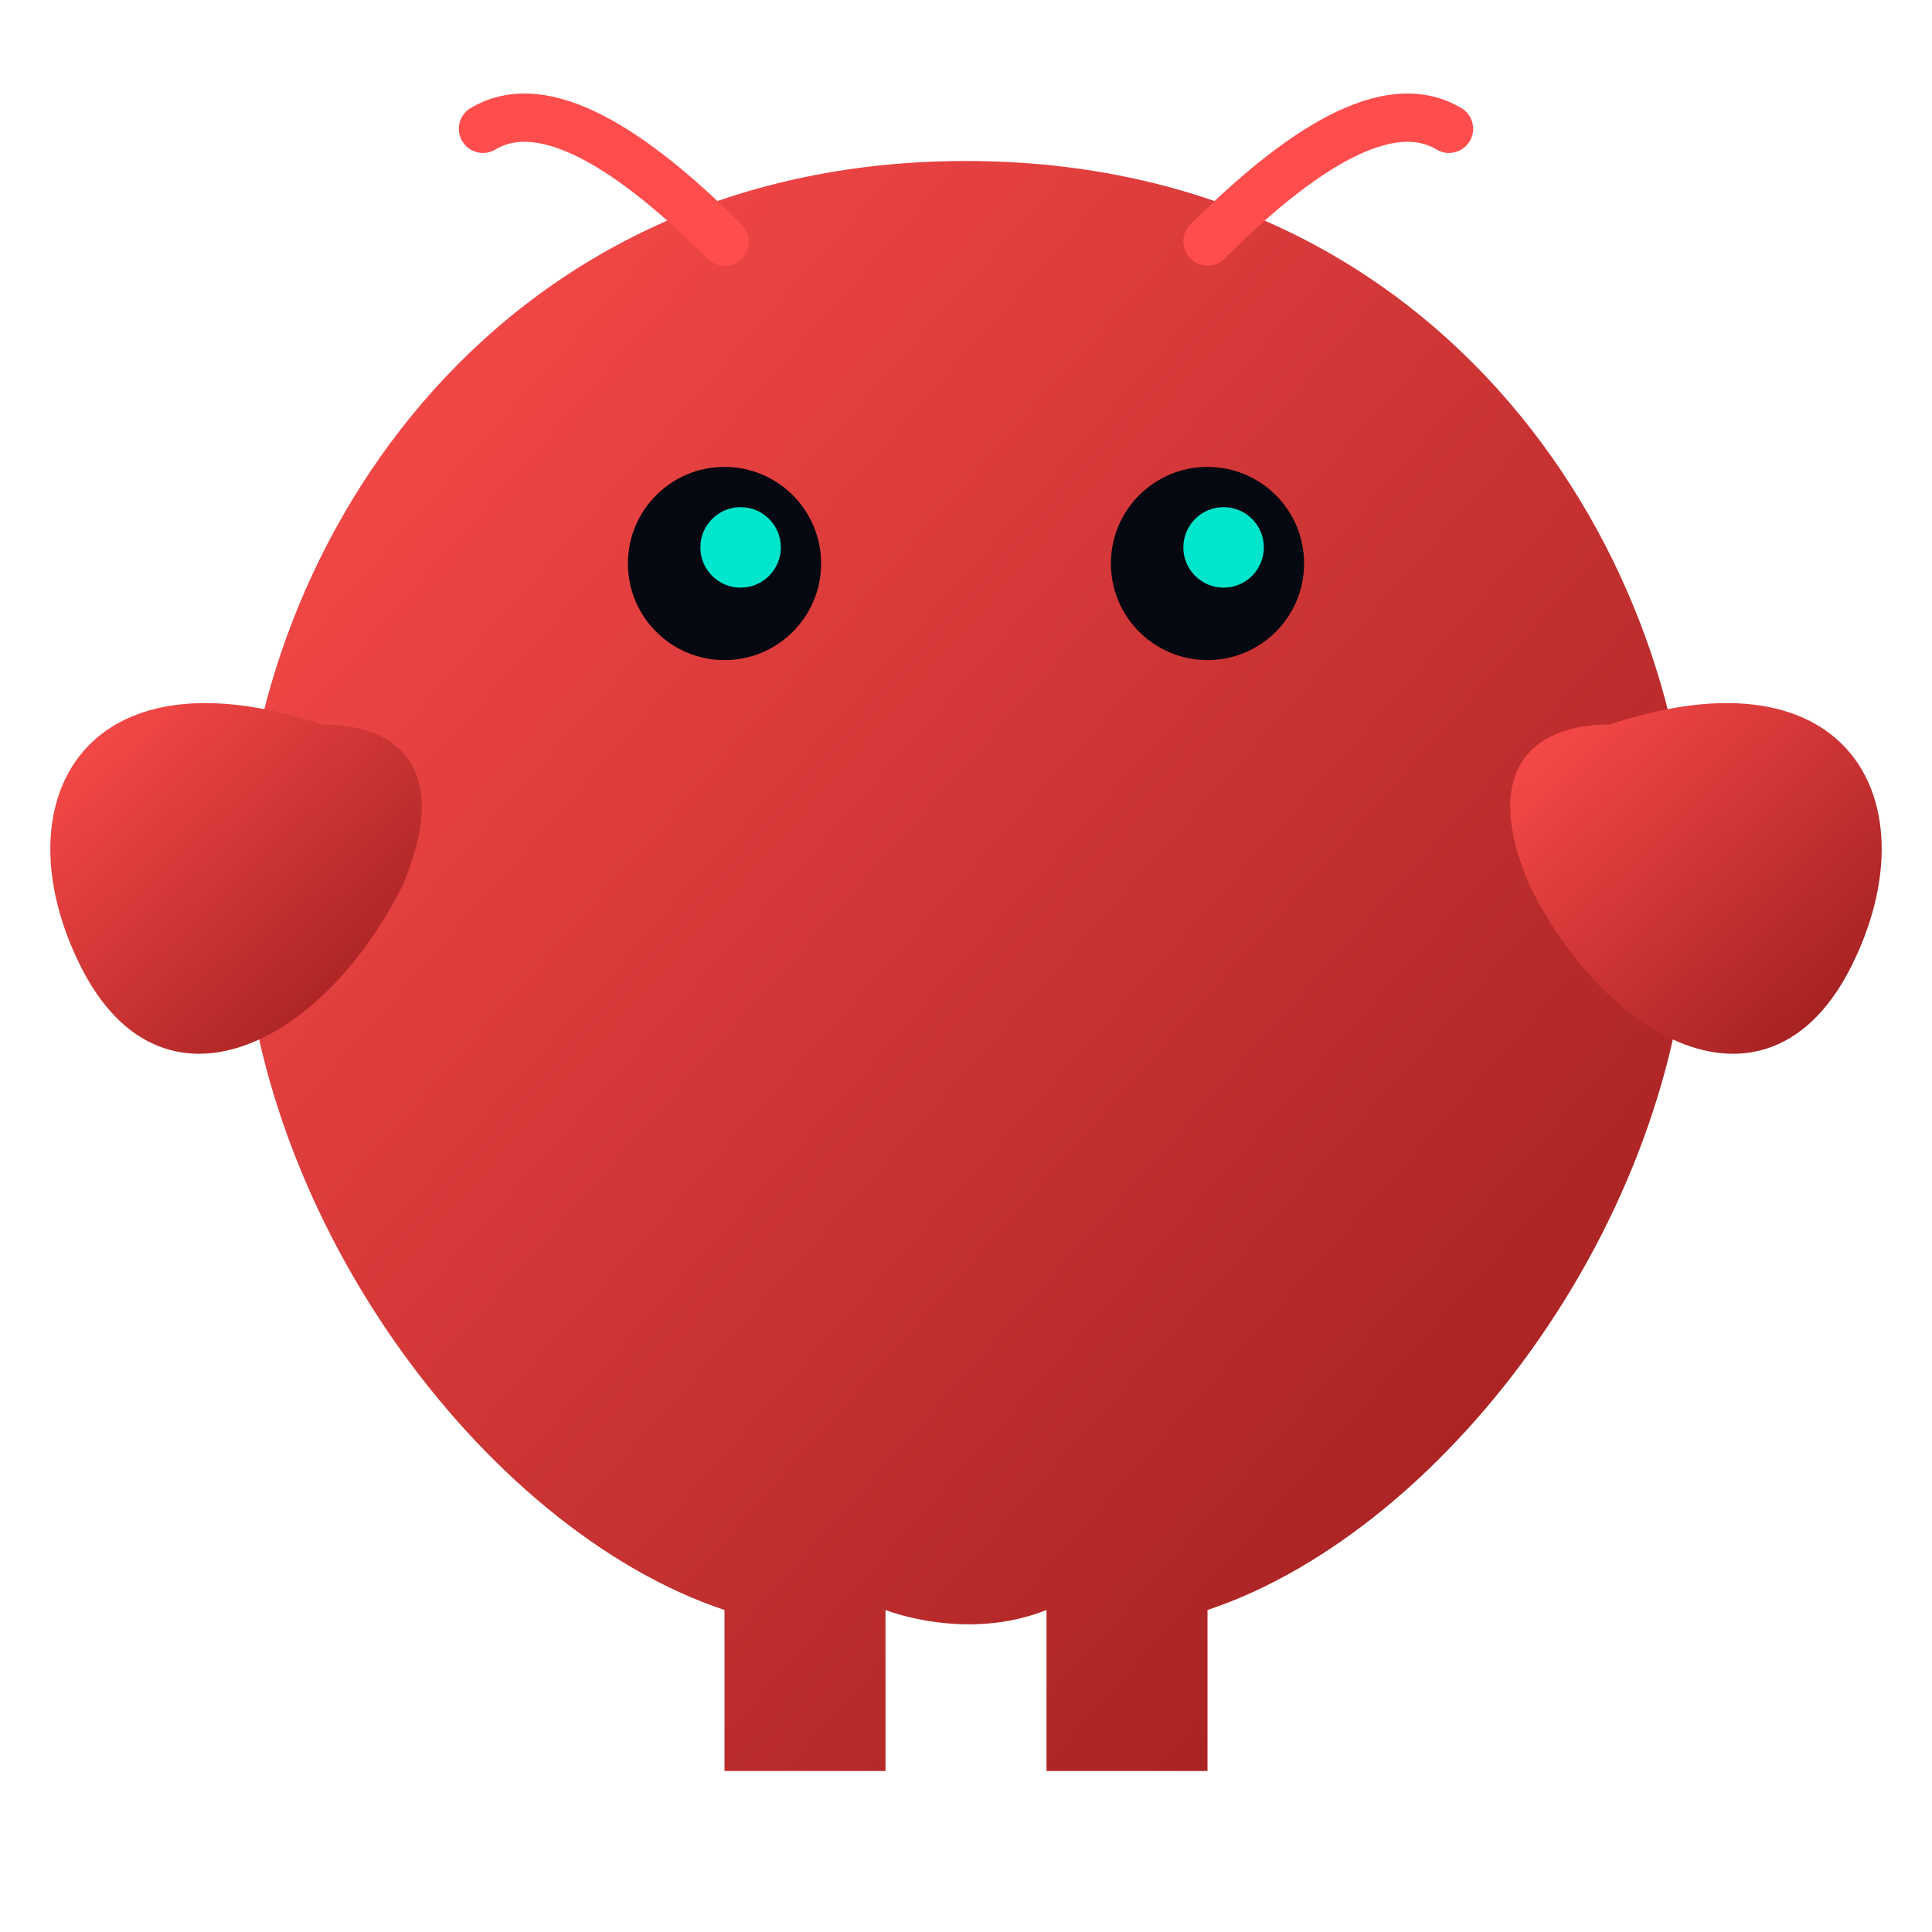
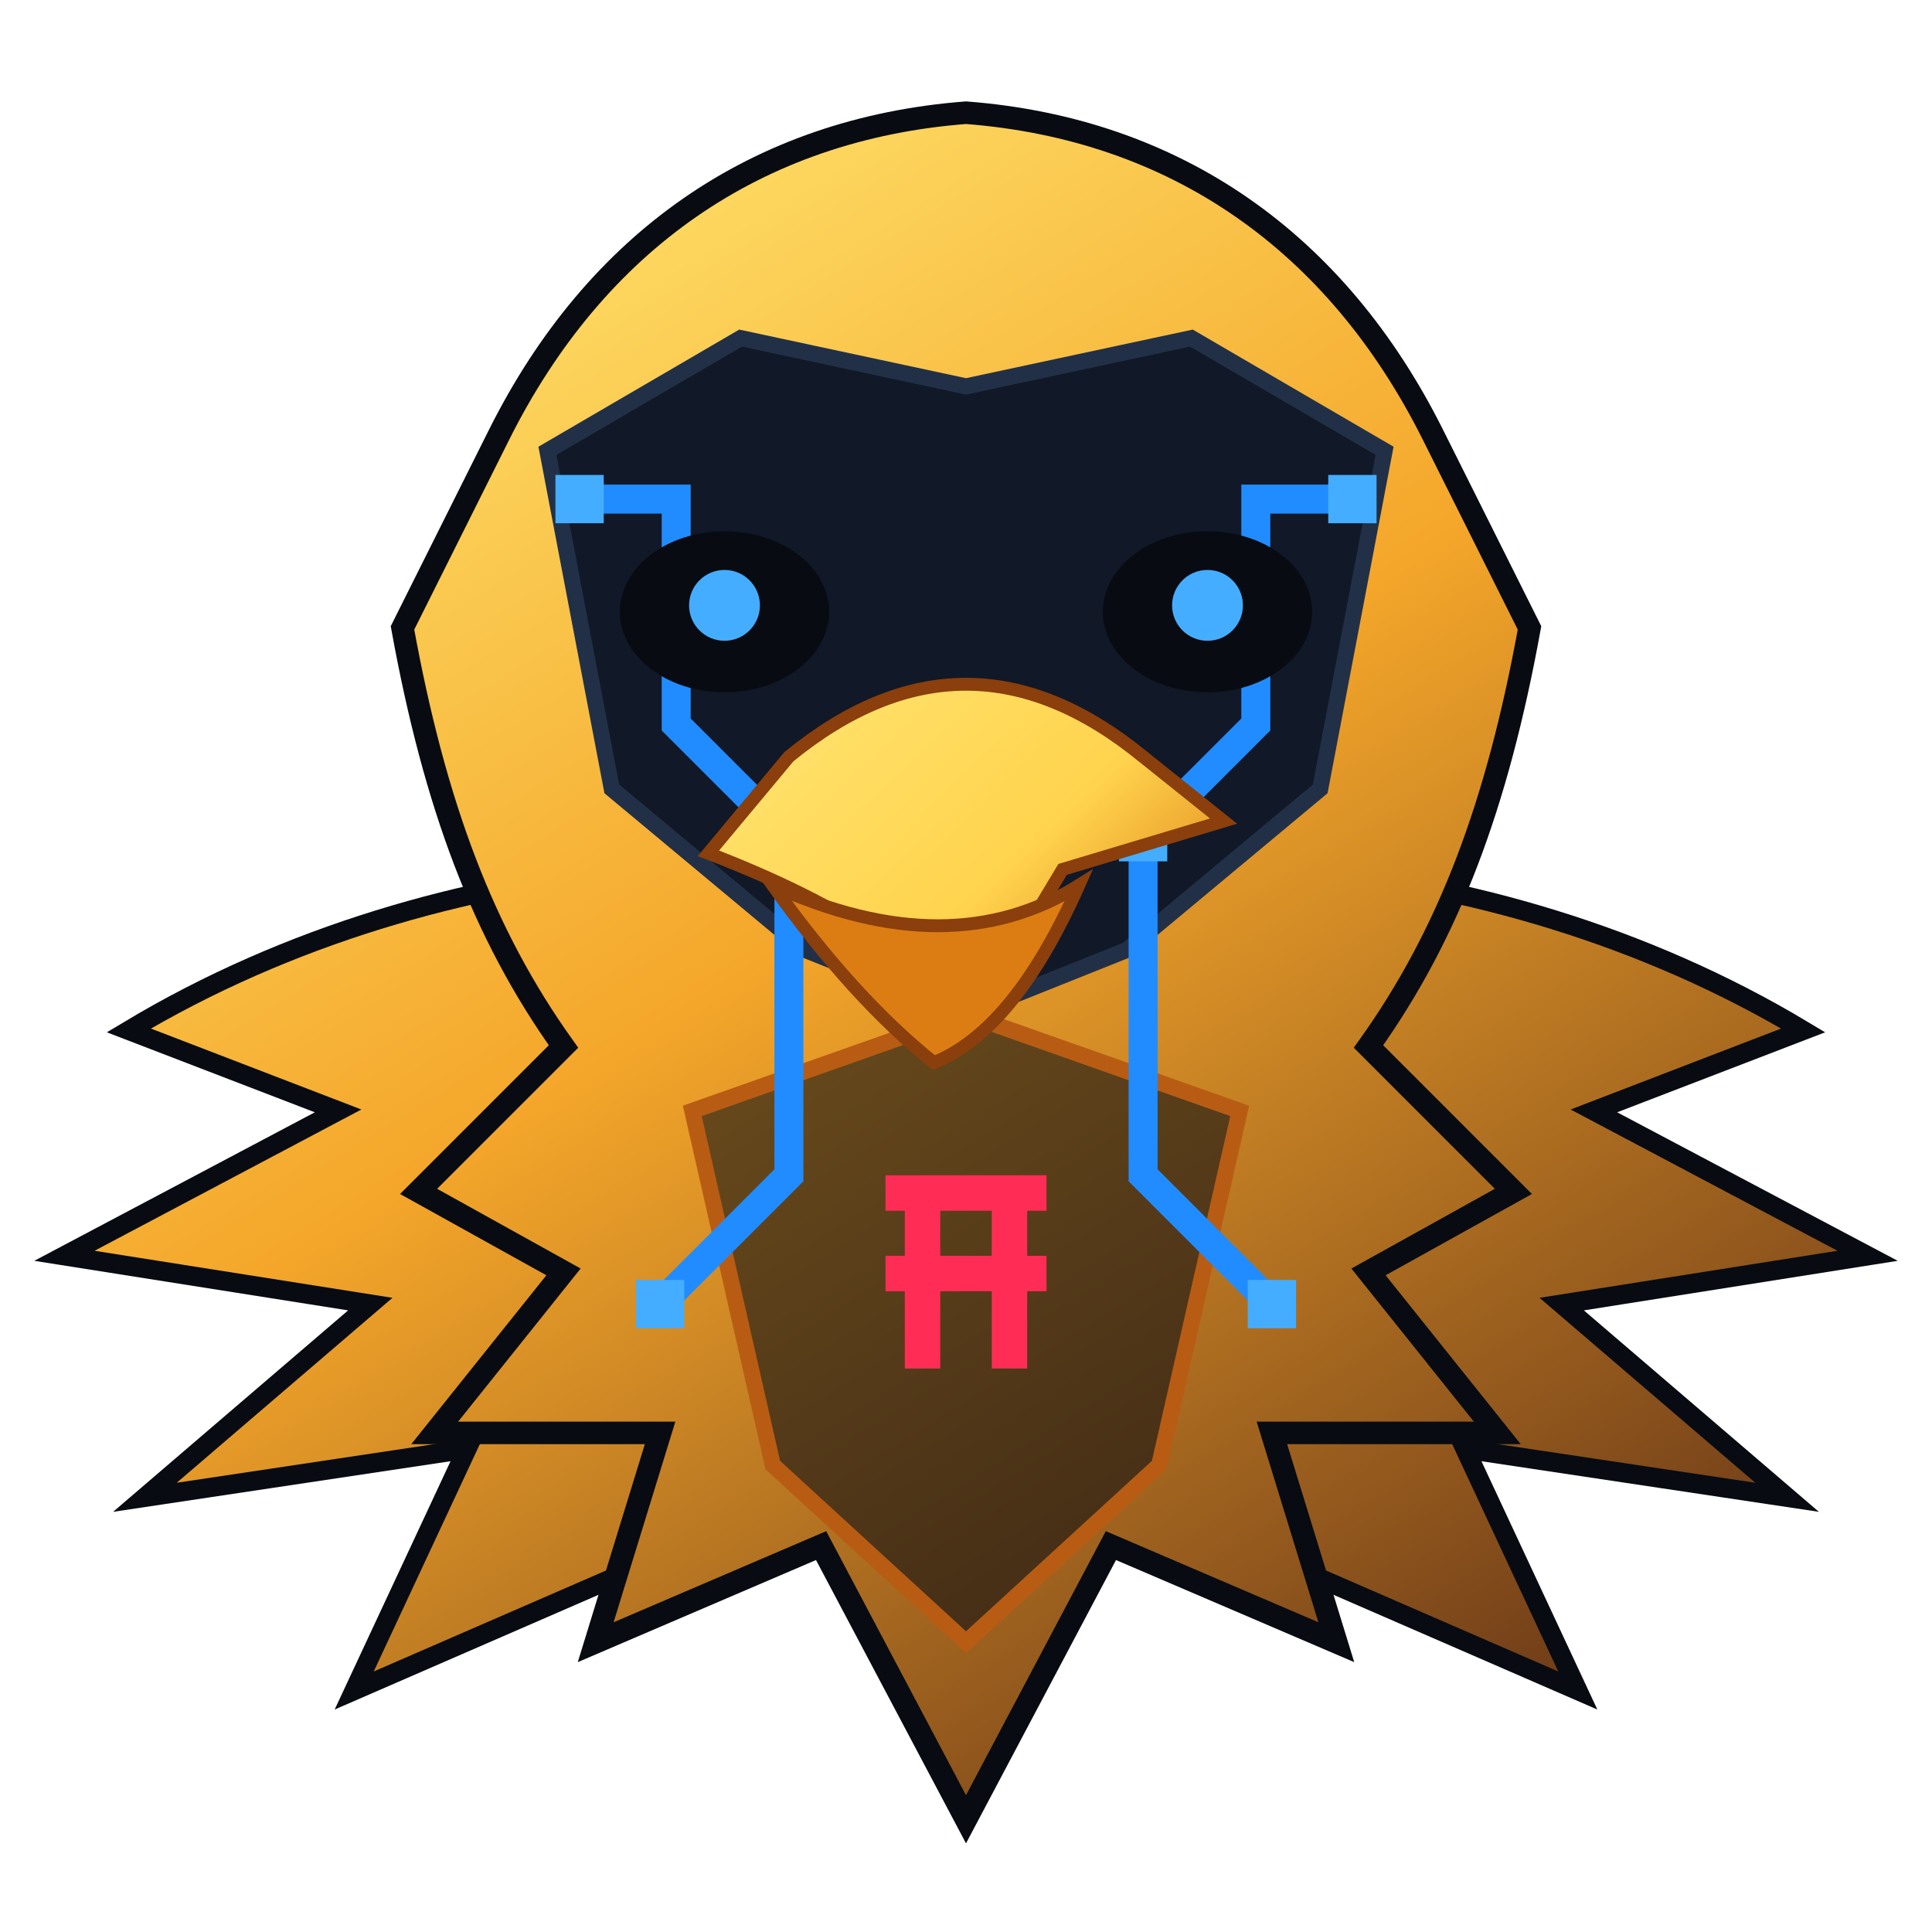
<svg xmlns="http://www.w3.org/2000/svg" viewBox="0 0 120 120" fill="none">
  <defs>
-     <linearGradient id="lobster-gradient" x1="0%" y1="0%" x2="100%" y2="100%">
-       <stop offset="0%" stop-color="#ff4d4d" />
-       <stop offset="100%" stop-color="#991b1b" />
+     <linearGradient id="aurelius-gold" x1="28" y1="12" x2="88" y2="108" gradientUnits="userSpaceOnUse">
+       <stop stop-color="#ffe16a" />
+       <stop offset="0.45" stop-color="#f4a62a" />
+       <stop offset="1" stop-color="#744019" />
+     </linearGradient>
+     <linearGradient id="aurelius-beak" x1="50" y1="44" x2="70" y2="65" gradientUnits="userSpaceOnUse">
+       <stop stop-color="#ffe16a" />
+       <stop offset="0.55" stop-color="#ffd34d" />
+       <stop offset="1" stop-color="#dc7d14" />
    </linearGradient>
  </defs>
  <g>
-     <animateTransform attributeName="transform" type="translate" additive="sum" values="0 0; 0 -5; 0 0" keyTimes="0; 0.5; 1" dur="4s" repeatCount="indefinite" calcMode="spline" keySplines="0.42 0 0.58 1; 0.42 0 0.58 1" />
-     <path d="M60 10 C30 10 15 35 15 55 C15 75 30 95 45 100 L45 110 L55 110 L55 100 C55 100 60 102 65 100 L65 110 L75 110 L75 100 C90 95 105 75 105 55 C105 35 90 10 60 10Z" fill="url(#lobster-gradient)" />
-     <path d="M20 45 C5 40 0 50 5 60 C10 70 20 65 25 55 C28 48 25 45 20 45Z" fill="url(#lobster-gradient)">
-       <animateTransform attributeName="transform" type="rotate" values="0 26 53; 0 26 53; -8 26 53; 0 26 53; 0 26 53" keyTimes="0; 0.85; 0.9; 0.95; 1" dur="4s" repeatCount="indefinite" calcMode="spline" keySplines="0.42 0 0.58 1; 0.42 0 0.58 1; 0.42 0 0.58 1; 0.42 0 0.58 1" />
+     <animateTransform attributeName="transform" type="translate" additive="sum" values="0 0; 0 -4; 0 0" keyTimes="0; 0.5; 1" dur="4s" repeatCount="indefinite" calcMode="spline" keySplines="0.42 0 0.58 1; 0.42 0 0.58 1" />
+     <path d="M39 54C29 55 18 58 8 64l13 5-17 9 19 3L9 93l20-3-7 15 23-10 4-25Z" fill="url(#aurelius-gold)" stroke="#080b12" stroke-width="1.2">
+       <animateTransform attributeName="transform" type="rotate" values="0 41 62; -5 41 62; 0 41 62" keyTimes="0; 0.5; 1" dur="2.4s" repeatCount="indefinite" />
    </path>
-     <path d="M100 45 C115 40 120 50 115 60 C110 70 100 65 95 55 C92 48 95 45 100 45Z" fill="url(#lobster-gradient)">
-       <animateTransform attributeName="transform" type="rotate" values="0 94 53; 0 94 53; -8 94 53; 0 94 53; 0 94 53" keyTimes="0; 0.85; 0.9; 0.95; 1" dur="4s" begin="0.2s" repeatCount="indefinite" calcMode="spline" keySplines="0.42 0 0.58 1; 0.42 0 0.58 1; 0.42 0 0.58 1; 0.42 0 0.58 1" />
+     <path d="M81 54c10 1 21 4 31 10l-13 5 17 9-19 3 14 12-20-3 7 15-23-10-4-25Z" fill="url(#aurelius-gold)" stroke="#080b12" stroke-width="1.2">
+       <animateTransform attributeName="transform" type="rotate" values="0 79 62; 5 79 62; 0 79 62" keyTimes="0; 0.5; 1" dur="2.4s" repeatCount="indefinite" />
    </path>
-     <path d="M45 15 Q35 5 30 8" stroke="#ff4d4d" stroke-width="3" stroke-linecap="round">
-       <animateTransform attributeName="transform" type="rotate" values="0 37.5 11; -3 37.5 11; 3 37.5 11; 0 37.5 11" keyTimes="0; 0.25; 0.75; 1" dur="2s" repeatCount="indefinite" calcMode="spline" keySplines="0.42 0 0.58 1; 0.42 0 0.58 1; 0.42 0 0.58 1" />
+     <path d="M60 7c-13 1-23 8-29 20l-6 12c2 11 5 19 10 26l-9 9 9 5-8 10h14l-4 13 14-6 9 17 9-17 14 6-4-13h14l-8-10 9-5-9-9c5-7 8-15 10-26l-6-12C83 15 73 8 60 7Z" fill="url(#aurelius-gold)" stroke="#080b12" stroke-width="1.4" />
+     <path d="m34 28 12-7 14 3 14-3 12 7-4 21-12 10-10 4-10-4-12-10Z" fill="#111827" stroke="#223047" />
+     <path d="m43 69 17-6 17 6-5 22-12 11-12-11Z" fill="#080b12" fill-opacity=".58" stroke="#b85c14" />
+     <path d="M36 31h6v14l7 7v21l-8 8M84 31h-6v14l-7 7v21l8 8" stroke="#218cff" stroke-width="1.8" />
+     <g fill="#45adff">
+       <rect x="34.5" y="29.5" width="3" height="3" />
+       <rect x="47.5" y="50.5" width="3" height="3" />
+       <rect x="39.5" y="79.5" width="3" height="3" />
+       <rect x="82.5" y="29.5" width="3" height="3" />
+       <rect x="69.5" y="50.5" width="3" height="3" />
+       <rect x="77.5" y="79.5" width="3" height="3" />
+     </g>
+     <ellipse cx="45" cy="38" rx="6.5" ry="5" fill="#080b12" />
+     <ellipse cx="75" cy="38" rx="6.5" ry="5" fill="#080b12" />
+     <circle cx="45" cy="37.6" r="2.2" fill="#45adff">
+       <animate attributeName="opacity" values="1;1;.2;1" keyTimes="0;.9;.95;1" dur="3s" repeatCount="indefinite" />
+     </circle>
+     <circle cx="75" cy="37.6" r="2.2" fill="#45adff">
+       <animate attributeName="opacity" values="1;1;.2;1" keyTimes="0;.9;.95;1" dur="3s" repeatCount="indefinite" />
+     </circle>
+     <path d="M49 47q11-9 22 0l5 4-10 3q-3 5-6 10-3-6-16-11Z" fill="url(#aurelius-beak)" stroke="#8a3f0c" stroke-width=".8" />
+     <path d="M48 55q11 5 19 0-4 9-9 11-5-4-10-11Z" fill="#dc7d14" stroke="#8a3f0c" stroke-width=".8">
+       <animateTransform attributeName="transform" type="rotate" values="0 59 55; 14 59 55; 0 59 55; 12 59 55; 0 59 55; 0 59 55" keyTimes="0;.1;.16;.24;.32;1" dur="2.4s" repeatCount="indefinite" />
    </path>
-     <path d="M75 15 Q85 5 90 8" stroke="#ff4d4d" stroke-width="3" stroke-linecap="round">
-       <animateTransform attributeName="transform" type="rotate" values="0 82.5 11; -3 82.5 11; 3 82.5 11; 0 82.5 11" keyTimes="0; 0.25; 0.75; 1" dur="2s" repeatCount="indefinite" calcMode="spline" keySplines="0.42 0 0.58 1; 0.42 0 0.58 1; 0.42 0 0.58 1" />
-     </path>
-     <circle cx="45" cy="35" r="6" fill="#050810" />
-     <circle cx="75" cy="35" r="6" fill="#050810" />
-     <circle cx="46" cy="34" r="2.5" fill="#00e5cc">
-       <animate attributeName="opacity" values="1; 1; 0.3; 1" keyTimes="0; 0.9; 0.95; 1" dur="3s" repeatCount="indefinite" />
-     </circle>
-     <circle cx="76" cy="34" r="2.5" fill="#00e5cc">
-       <animate attributeName="opacity" values="1; 1; 0.3; 1" keyTimes="0; 0.9; 0.95; 1" dur="3s" repeatCount="indefinite" />
-     </circle>
+     <g fill="#ff2d55">
+       <rect x="55" y="73" width="10" height="2.2" />
+       <rect x="55" y="78" width="10" height="2.2" />
+       <rect x="56.2" y="75" width="2.2" height="10" />
+       <rect x="61.6" y="75" width="2.2" height="10" />
+     </g>
  </g>
</svg>
